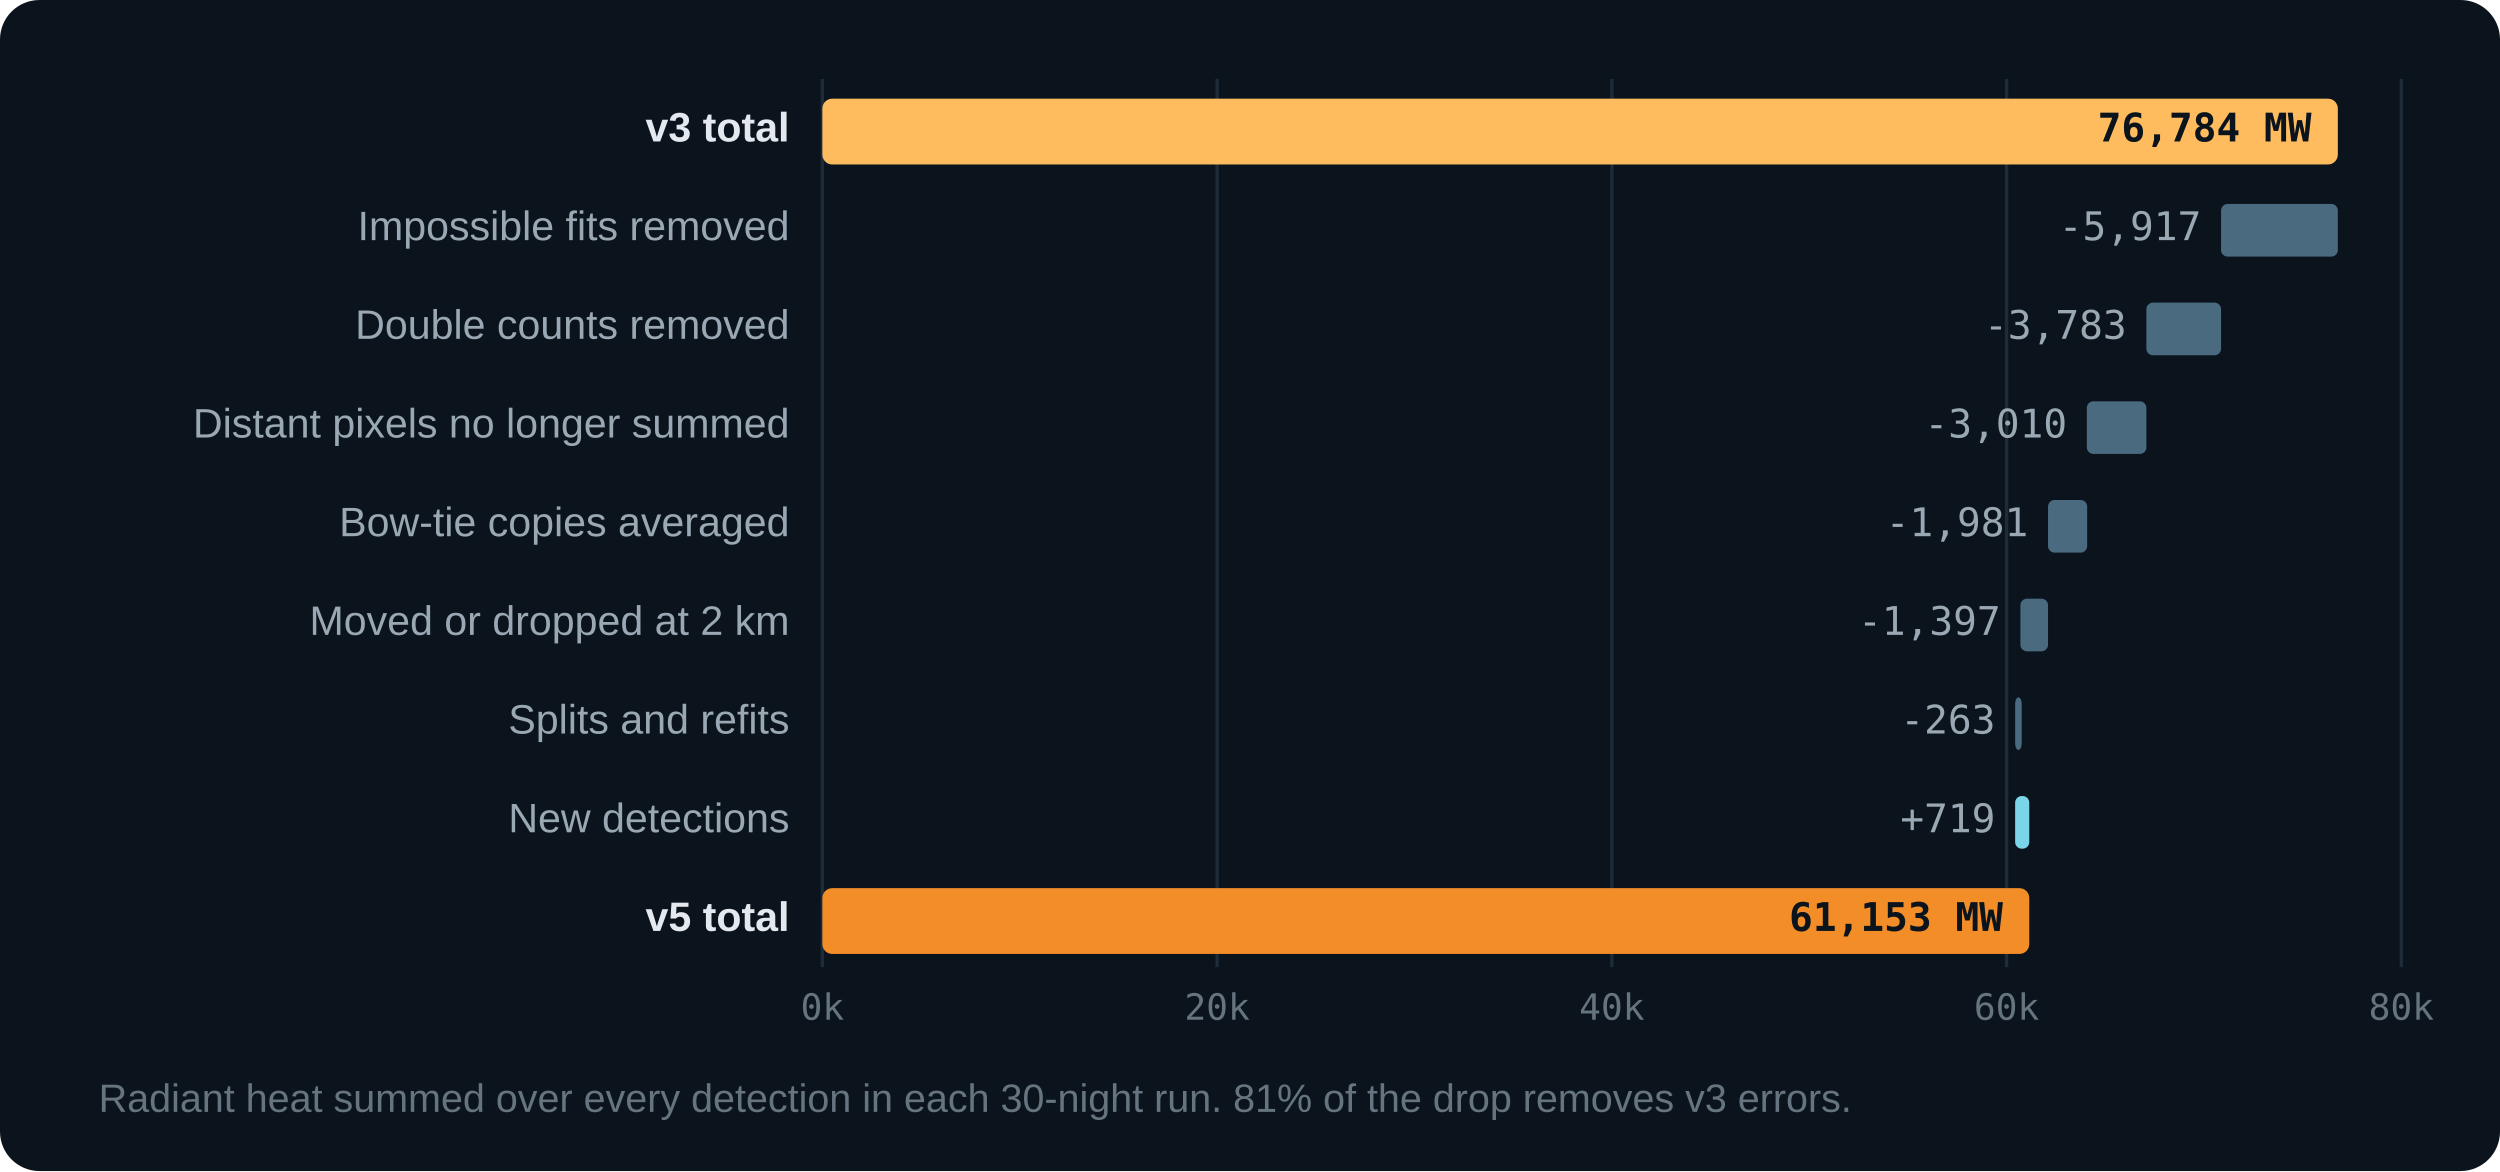
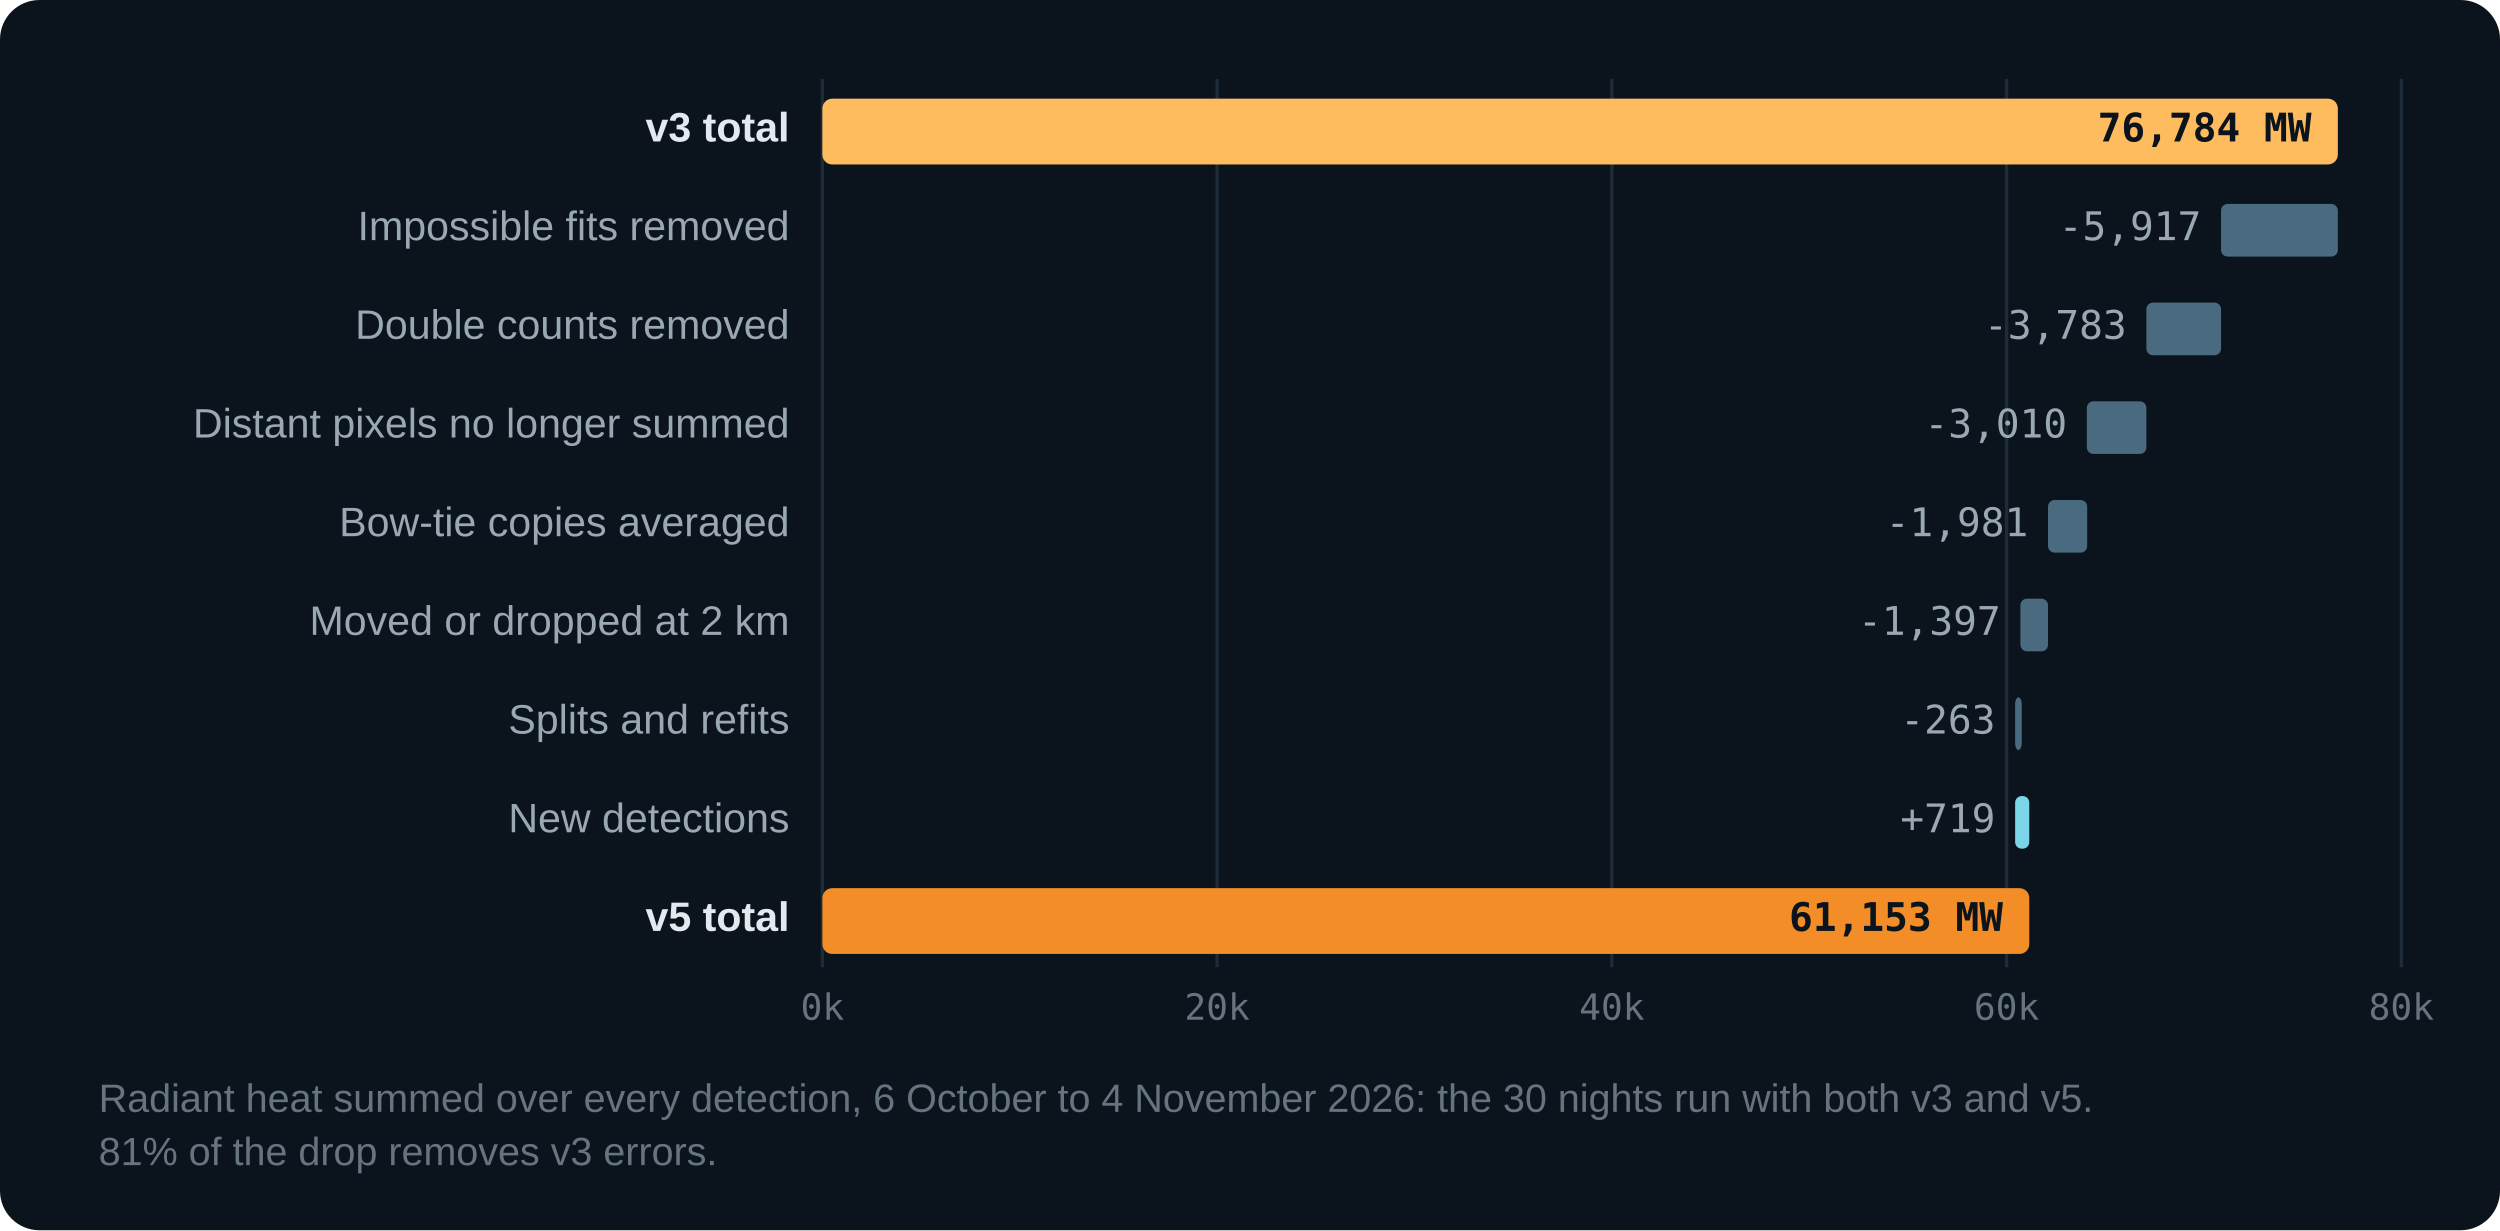
- <svg xmlns="http://www.w3.org/2000/svg" viewBox="0 0 760 356" width="760" height="356" role="img" aria-label="Where the 20% drop in radiant heat from v3 to v5 comes from">
-   <rect width="760" height="356" rx="12" fill="#0b141c" />
+ <svg xmlns="http://www.w3.org/2000/svg" viewBox="0 0 760 374" width="760" height="374" role="img" aria-label="Where the 20% drop in radiant heat from v3 to v5 comes from">
+   <rect width="760" height="374" rx="12" fill="#0b141c" />
  <line x1="250.0" y1="24.0" x2="250.0" y2="294.0" stroke="#1e2c39" stroke-width="1" />
  <text x="250.0" y="310.0" fill="#66747f" font-size="11" font-family="'IBM Plex Mono', Menlo, Consolas, monospace" text-anchor="middle" font-weight="400">0k</text>
  <line x1="370.0" y1="24.0" x2="370.0" y2="294.0" stroke="#1e2c39" stroke-width="1" />
  <text x="370.0" y="310.0" fill="#66747f" font-size="11" font-family="'IBM Plex Mono', Menlo, Consolas, monospace" text-anchor="middle" font-weight="400">20k</text>
  <line x1="490.0" y1="24.0" x2="490.0" y2="294.0" stroke="#1e2c39" stroke-width="1" />
  <text x="490.0" y="310.0" fill="#66747f" font-size="11" font-family="'IBM Plex Mono', Menlo, Consolas, monospace" text-anchor="middle" font-weight="400">40k</text>
  <line x1="610.0" y1="24.0" x2="610.0" y2="294.0" stroke="#1e2c39" stroke-width="1" />
  <text x="610.0" y="310.0" fill="#66747f" font-size="11" font-family="'IBM Plex Mono', Menlo, Consolas, monospace" text-anchor="middle" font-weight="400">60k</text>
  <line x1="730.0" y1="24.0" x2="730.0" y2="294.0" stroke="#1e2c39" stroke-width="1" />
  <text x="730.0" y="310.0" fill="#66747f" font-size="11" font-family="'IBM Plex Mono', Menlo, Consolas, monospace" text-anchor="middle" font-weight="400">80k</text>
  <text x="240.0" y="43.0" fill="#e3e9ee" font-size="12.5" font-family="Archivo, 'Helvetica Neue', Arial, sans-serif" text-anchor="end" font-weight="650">v3 total</text>
  <rect x="250.0" y="30.0" width="460.7" height="20.0" fill="#ffbc5f" rx="3" />
  <text x="702.7" y="43.0" fill="#0b141c" font-size="12" font-family="'IBM Plex Mono', Menlo, Consolas, monospace" text-anchor="end" font-weight="600">76,784 MW</text>
  <text x="240.0" y="73.0" fill="#9aa8b4" font-size="12.5" font-family="Archivo, 'Helvetica Neue', Arial, sans-serif" text-anchor="end" font-weight="400">Impossible fits removed</text>
  <rect x="675.2" y="62.0" width="35.5" height="16.0" fill="#4a6a80" rx="2" />
  <text x="669.2" y="73.0" fill="#9aa8b4" font-size="12" font-family="'IBM Plex Mono', Menlo, Consolas, monospace" text-anchor="end" font-weight="400">-5,917</text>
  <text x="240.0" y="103.0" fill="#9aa8b4" font-size="12.5" font-family="Archivo, 'Helvetica Neue', Arial, sans-serif" text-anchor="end" font-weight="400">Double counts removed</text>
  <rect x="652.5" y="92.0" width="22.7" height="16.0" fill="#4a6a80" rx="2" />
  <text x="646.5" y="103.0" fill="#9aa8b4" font-size="12" font-family="'IBM Plex Mono', Menlo, Consolas, monospace" text-anchor="end" font-weight="400">-3,783</text>
  <text x="240.0" y="133.0" fill="#9aa8b4" font-size="12.5" font-family="Archivo, 'Helvetica Neue', Arial, sans-serif" text-anchor="end" font-weight="400">Distant pixels no longer summed</text>
  <rect x="634.4" y="122.0" width="18.1" height="16.0" fill="#4a6a80" rx="2" />
  <text x="628.4" y="133.0" fill="#9aa8b4" font-size="12" font-family="'IBM Plex Mono', Menlo, Consolas, monospace" text-anchor="end" font-weight="400">-3,010</text>
  <text x="240.0" y="163.0" fill="#9aa8b4" font-size="12.5" font-family="Archivo, 'Helvetica Neue', Arial, sans-serif" text-anchor="end" font-weight="400">Bow-tie copies averaged</text>
  <rect x="622.6" y="152.0" width="11.9" height="16.0" fill="#4a6a80" rx="2" />
  <text x="616.6" y="163.0" fill="#9aa8b4" font-size="12" font-family="'IBM Plex Mono', Menlo, Consolas, monospace" text-anchor="end" font-weight="400">-1,981</text>
  <text x="240.0" y="193.0" fill="#9aa8b4" font-size="12.5" font-family="Archivo, 'Helvetica Neue', Arial, sans-serif" text-anchor="end" font-weight="400">Moved or dropped at 2 km</text>
  <rect x="614.2" y="182.0" width="8.4" height="16.0" fill="#4a6a80" rx="2" />
  <text x="608.2" y="193.0" fill="#9aa8b4" font-size="12" font-family="'IBM Plex Mono', Menlo, Consolas, monospace" text-anchor="end" font-weight="400">-1,397</text>
  <text x="240.0" y="223.0" fill="#9aa8b4" font-size="12.5" font-family="Archivo, 'Helvetica Neue', Arial, sans-serif" text-anchor="end" font-weight="400">Splits and refits</text>
  <rect x="612.6" y="212.0" width="2.0" height="16.0" fill="#4a6a80" rx="2" />
  <text x="606.6" y="223.0" fill="#9aa8b4" font-size="12" font-family="'IBM Plex Mono', Menlo, Consolas, monospace" text-anchor="end" font-weight="400">-263</text>
  <text x="240.0" y="253.0" fill="#9aa8b4" font-size="12.5" font-family="Archivo, 'Helvetica Neue', Arial, sans-serif" text-anchor="end" font-weight="400">New detections</text>
  <rect x="612.6" y="242.0" width="4.3" height="16.0" fill="#7ad5e9" rx="2" />
  <text x="606.6" y="253.0" fill="#9aa8b4" font-size="12" font-family="'IBM Plex Mono', Menlo, Consolas, monospace" text-anchor="end" font-weight="400">+719</text>
  <text x="240.0" y="283.0" fill="#e3e9ee" font-size="12.5" font-family="Archivo, 'Helvetica Neue', Arial, sans-serif" text-anchor="end" font-weight="650">v5 total</text>
  <rect x="250.0" y="270.0" width="366.9" height="20.0" fill="#f28d27" rx="3" />
  <text x="608.9" y="283.0" fill="#0b141c" font-size="12" font-family="'IBM Plex Mono', Menlo, Consolas, monospace" text-anchor="end" font-weight="600">61,153 MW</text>
-   <text x="30.0" y="338.0" fill="#66747f" font-size="12" font-family="Archivo, 'Helvetica Neue', Arial, sans-serif" text-anchor="start" font-weight="400">Radiant heat summed over every detection in each 30-night run. 81% of the drop removes v3 errors.</text>
+   <text x="30.0" y="338.0" fill="#66747f" font-size="12" font-family="Archivo, 'Helvetica Neue', Arial, sans-serif" text-anchor="start" font-weight="400">Radiant heat summed over every detection, 6 October to 4 November 2026: the 30 nights run with both v3 and v5.</text>
+   <text x="30.0" y="354.2" fill="#66747f" font-size="12" font-family="Archivo, 'Helvetica Neue', Arial, sans-serif" text-anchor="start" font-weight="400">81% of the drop removes v3 errors.</text>
</svg>
